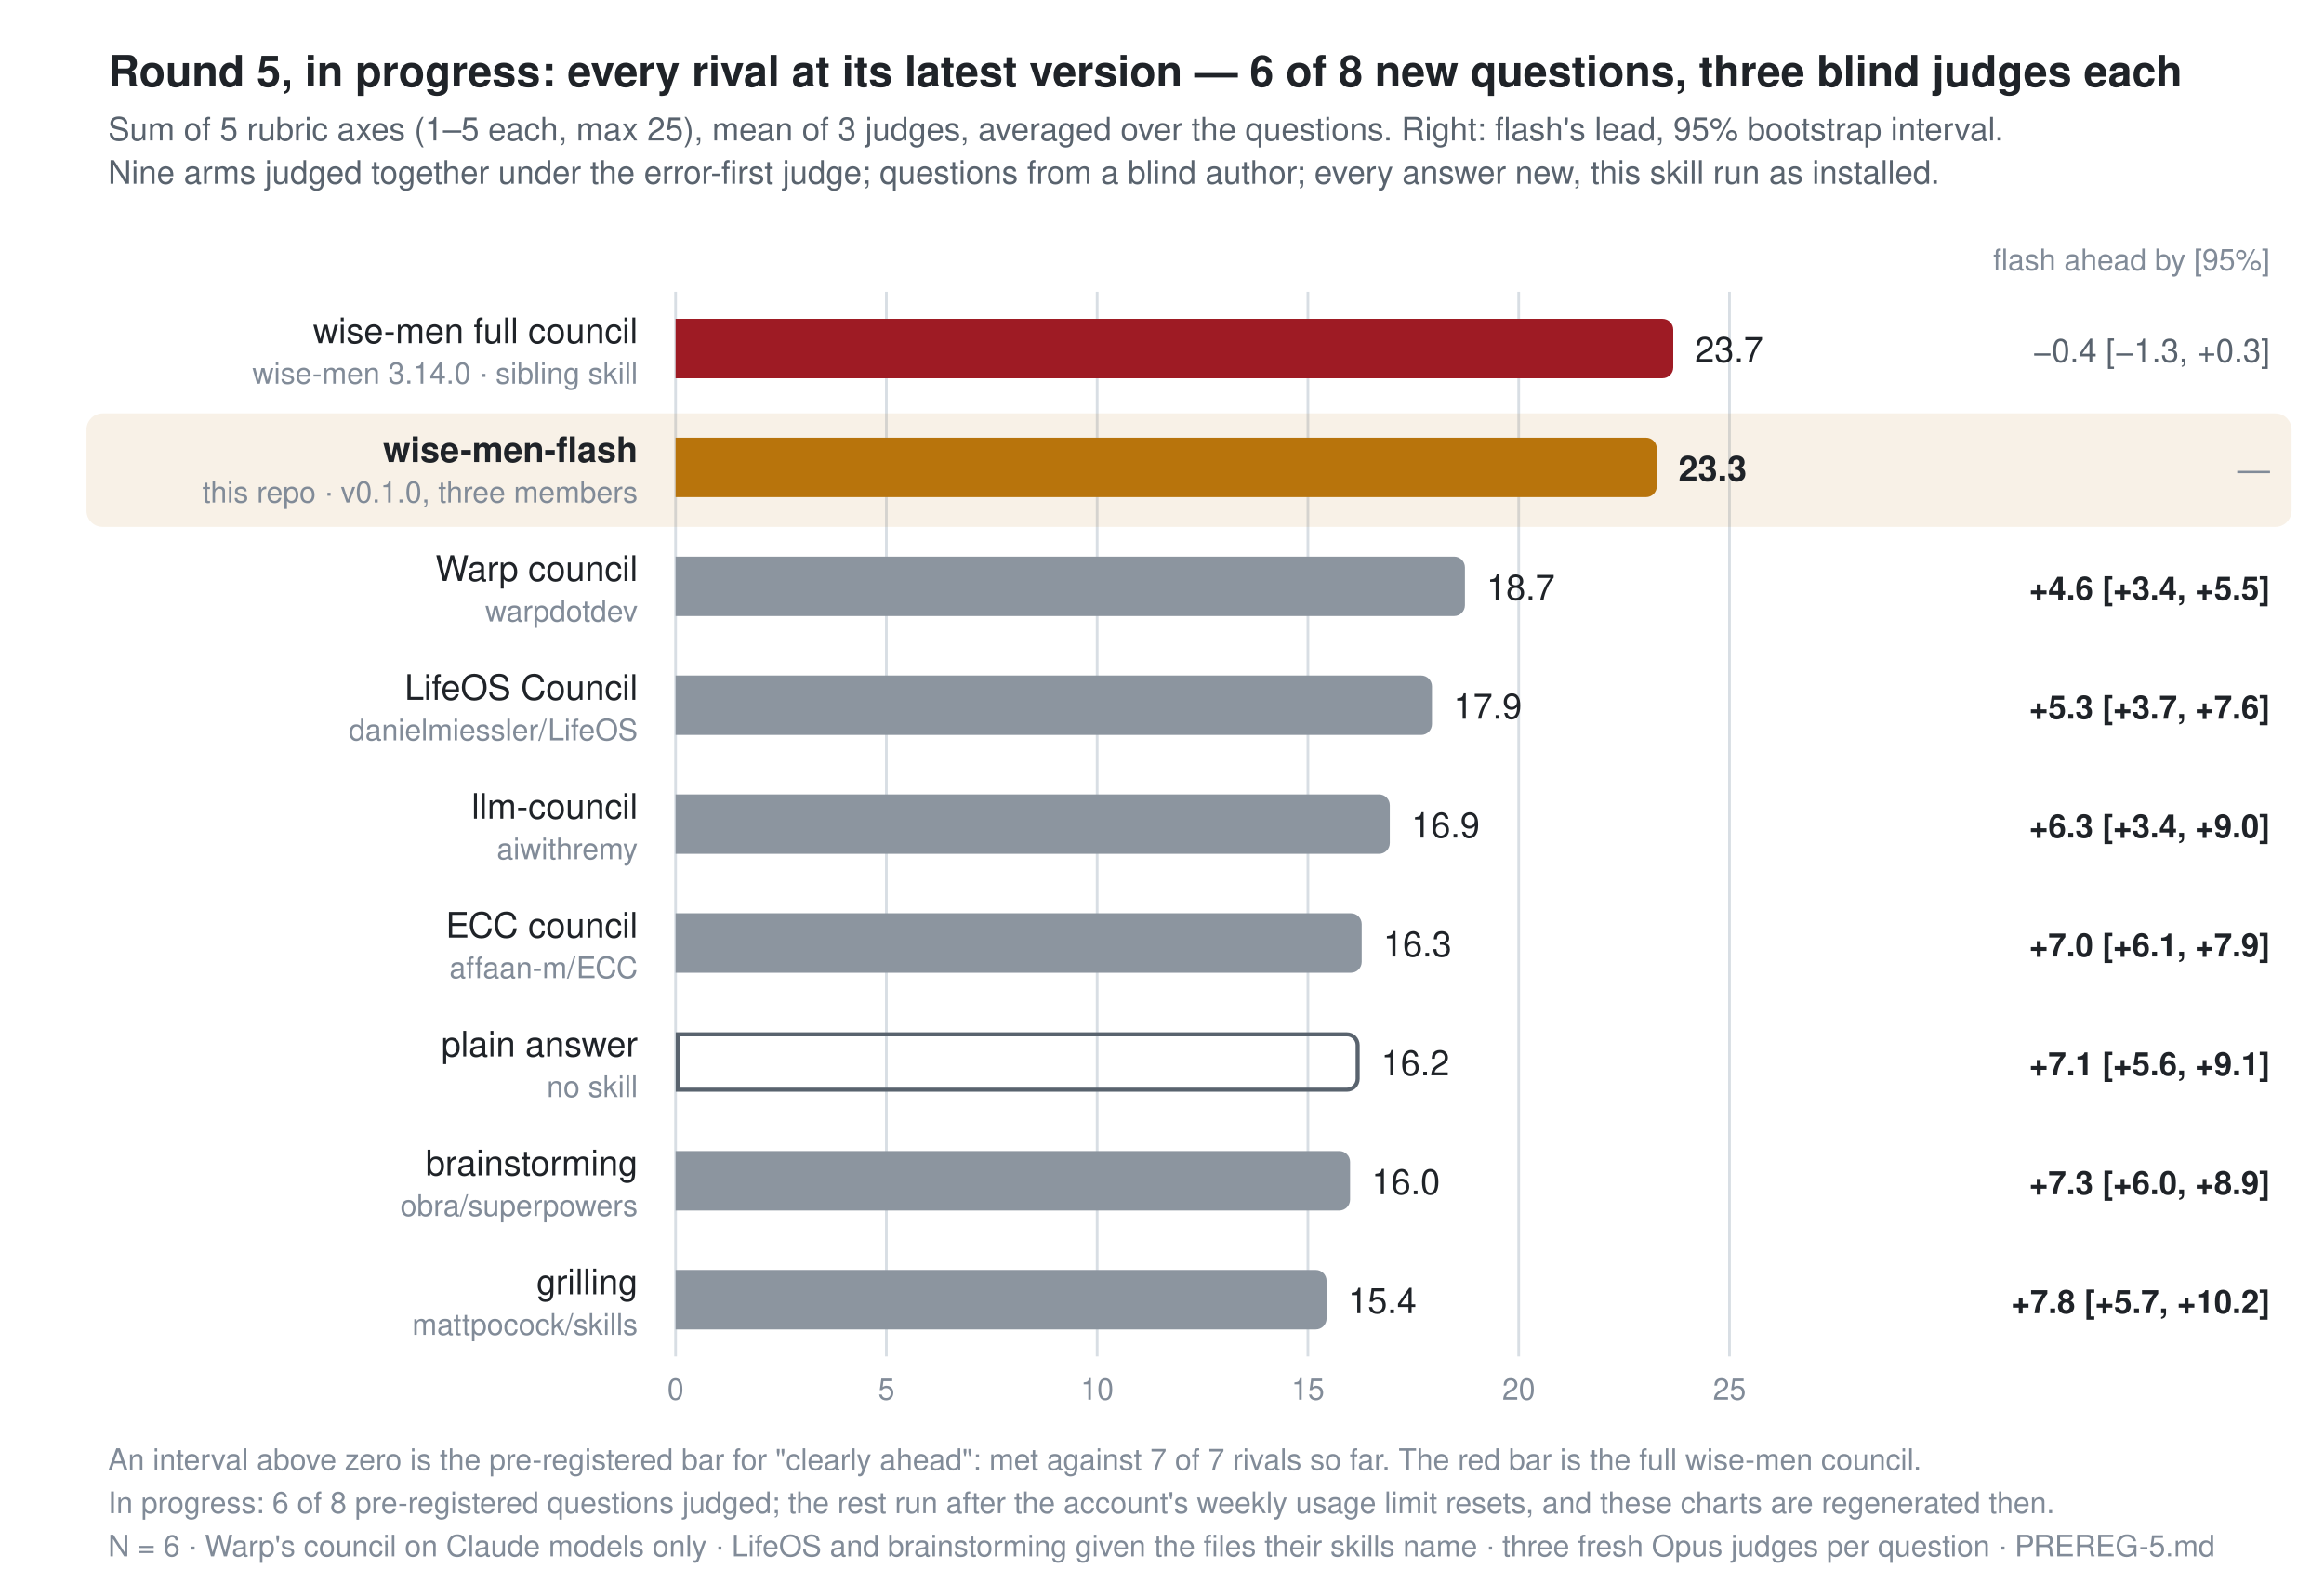
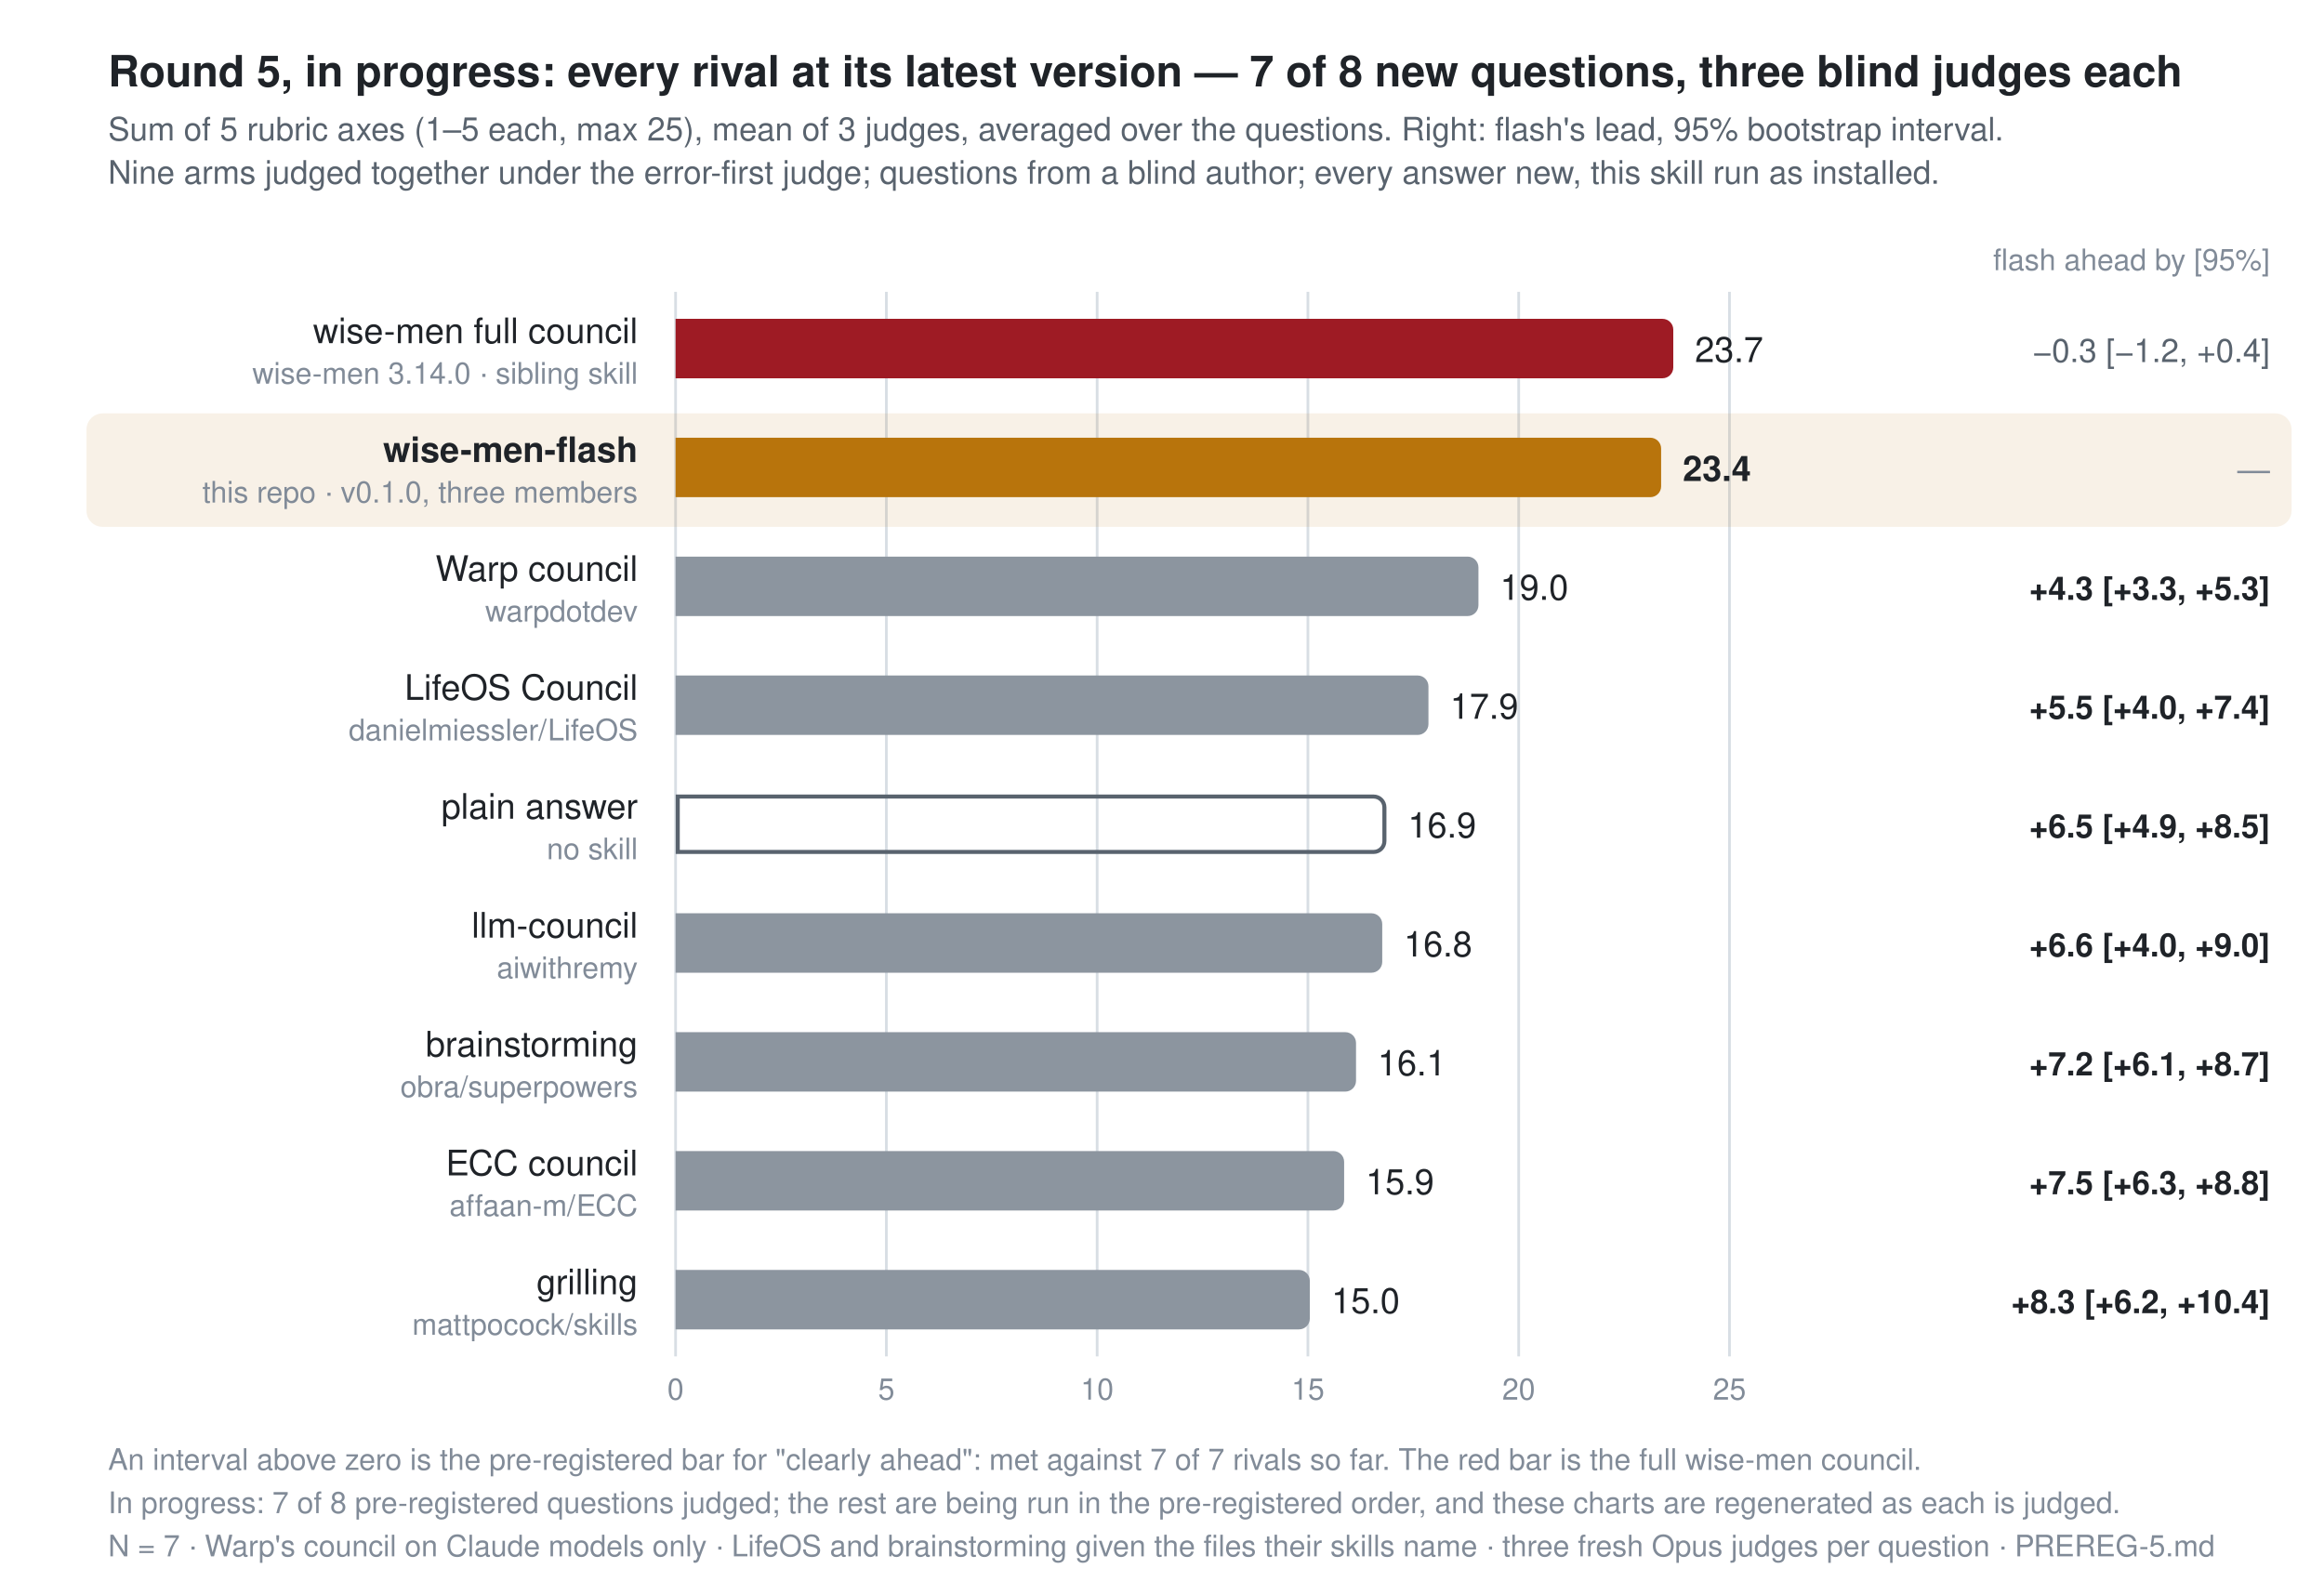
<svg xmlns="http://www.w3.org/2000/svg" viewBox="0 0 860 590" width="860" font-family="-apple-system, BlinkMacSystemFont, 'Segoe UI', Helvetica, Arial, sans-serif">
-   <text x="40" y="32" font-size="16" font-weight="600" fill="#1f2328" text-anchor="start">Round 5, in progress: every rival at its latest version — 6 of 8 new questions, three blind judges each</text>
+   <text x="40" y="32" font-size="16" font-weight="600" fill="#1f2328" text-anchor="start">Round 5, in progress: every rival at its latest version — 7 of 8 new questions, three blind judges each</text>
  <text x="40" y="52" font-size="12" font-weight="400" fill="#59636e" text-anchor="start">Sum of 5 rubric axes (1–5 each, max 25), mean of 3 judges, averaged over the questions. Right: flash's lead, 95% bootstrap interval.</text>
  <text x="40" y="68" font-size="12" font-weight="400" fill="#59636e" text-anchor="start">Nine arms judged together under the error-first judge; questions from a blind author; every answer new, this skill run as installed.</text>
  <text x="840" y="100" font-size="11" font-weight="400" fill="#818b98" text-anchor="end">flash ahead by [95%]</text>
  <line x1="250" y1="108" x2="250" y2="502" stroke="#d8dee4" stroke-width="1" />
  <text x="250" y="518" font-size="11" font-weight="400" fill="#818b98" text-anchor="middle">0</text>
  <line x1="328" y1="108" x2="328" y2="502" stroke="#d8dee4" stroke-width="1" />
  <text x="328" y="518" font-size="11" font-weight="400" fill="#818b98" text-anchor="middle">5</text>
  <line x1="406" y1="108" x2="406" y2="502" stroke="#d8dee4" stroke-width="1" />
  <text x="406" y="518" font-size="11" font-weight="400" fill="#818b98" text-anchor="middle">10</text>
  <line x1="484" y1="108" x2="484" y2="502" stroke="#d8dee4" stroke-width="1" />
  <text x="484" y="518" font-size="11" font-weight="400" fill="#818b98" text-anchor="middle">15</text>
  <line x1="562" y1="108" x2="562" y2="502" stroke="#d8dee4" stroke-width="1" />
  <text x="562" y="518" font-size="11" font-weight="400" fill="#818b98" text-anchor="middle">20</text>
  <line x1="640" y1="108" x2="640" y2="502" stroke="#d8dee4" stroke-width="1" />
  <text x="640" y="518" font-size="11" font-weight="400" fill="#818b98" text-anchor="middle">25</text>
  <text x="236" y="127" font-size="13" font-weight="500" fill="#1f2328" text-anchor="end">wise-men full council</text>
  <text x="236" y="142" font-size="11" font-weight="400" fill="#818b98" text-anchor="end">wise-men 3.14.0 · sibling skill</text>
  <path d="M250,118h365.2a4,4 0 0 1 4,4v14a4,4 0 0 1 -4,4h-365.2z" fill="#9e1b24" />
  <text x="627.2" y="134" font-size="13" font-weight="500" fill="#1f2328" text-anchor="start">23.7</text>
-   <text x="840" y="134" font-size="12" font-weight="400" fill="#59636e" text-anchor="end">−0.4  [−1.3, +0.3]</text>
+   <text x="840" y="134" font-size="12" font-weight="400" fill="#59636e" text-anchor="end">−0.3  [−1.2, +0.4]</text>
  <rect x="32" y="153" width="816" height="42" rx="6" fill="#b8740c" fill-opacity="0.10" />
  <text x="236" y="171" font-size="13" font-weight="700" fill="#1f2328" text-anchor="end">wise-men-flash</text>
  <text x="236" y="186" font-size="11" font-weight="400" fill="#818b98" text-anchor="end">this repo · v0.1.0, three members</text>
-   <path d="M250,162h359.1a4,4 0 0 1 4,4v14a4,4 0 0 1 -4,4h-359.1z" fill="#b8740c" />
-   <text x="621.1" y="178" font-size="13" font-weight="700" fill="#1f2328" text-anchor="start">23.3</text>
+   <path d="M250,162h360.7a4,4 0 0 1 4,4v14a4,4 0 0 1 -4,4h-360.7z" fill="#b8740c" />
+   <text x="622.7" y="178" font-size="13" font-weight="700" fill="#1f2328" text-anchor="start">23.4</text>
  <text x="840" y="178" font-size="12" font-weight="400" fill="#818b98" text-anchor="end">—</text>
  <text x="236" y="215" font-size="13" font-weight="500" fill="#1f2328" text-anchor="end">Warp council</text>
  <text x="236" y="230" font-size="11" font-weight="400" fill="#818b98" text-anchor="end">warpdotdev</text>
-   <path d="M250,206h288.1a4,4 0 0 1 4,4v14a4,4 0 0 1 -4,4h-288.1z" fill="#8c959f" />
-   <text x="550.1" y="222" font-size="13" font-weight="500" fill="#1f2328" text-anchor="start">18.7</text>
-   <text x="840" y="222" font-size="12" font-weight="600" fill="#1f2328" text-anchor="end">+4.6  [+3.4, +5.5]</text>
+   <path d="M250,206h293.1a4,4 0 0 1 4,4v14a4,4 0 0 1 -4,4h-293.1z" fill="#8c959f" />
+   <text x="555.1" y="222" font-size="13" font-weight="500" fill="#1f2328" text-anchor="start">19.0</text>
+   <text x="840" y="222" font-size="12" font-weight="600" fill="#1f2328" text-anchor="end">+4.3  [+3.3, +5.3]</text>
  <text x="236" y="259" font-size="13" font-weight="500" fill="#1f2328" text-anchor="end">LifeOS Council</text>
  <text x="236" y="274" font-size="11" font-weight="400" fill="#818b98" text-anchor="end">danielmiessler/LifeOS</text>
-   <path d="M250,250h275.9a4,4 0 0 1 4,4v14a4,4 0 0 1 -4,4h-275.9z" fill="#8c959f" />
-   <text x="537.9" y="266" font-size="13" font-weight="500" fill="#1f2328" text-anchor="start">17.9</text>
-   <text x="840" y="266" font-size="12" font-weight="600" fill="#1f2328" text-anchor="end">+5.3  [+3.7, +7.6]</text>
-   <text x="236" y="303" font-size="13" font-weight="500" fill="#1f2328" text-anchor="end">llm-council</text>
-   <text x="236" y="318" font-size="11" font-weight="400" fill="#818b98" text-anchor="end">aiwithremy</text>
-   <path d="M250,294h260.3a4,4 0 0 1 4,4v14a4,4 0 0 1 -4,4h-260.3z" fill="#8c959f" />
-   <text x="522.3" y="310" font-size="13" font-weight="500" fill="#1f2328" text-anchor="start">16.9</text>
-   <text x="840" y="310" font-size="12" font-weight="600" fill="#1f2328" text-anchor="end">+6.3  [+3.4, +9.0]</text>
-   <text x="236" y="347" font-size="13" font-weight="500" fill="#1f2328" text-anchor="end">ECC council</text>
-   <text x="236" y="362" font-size="11" font-weight="400" fill="#818b98" text-anchor="end">affaan-m/ECC</text>
-   <path d="M250,338h249.9a4,4 0 0 1 4,4v14a4,4 0 0 1 -4,4h-249.9z" fill="#8c959f" />
-   <text x="511.9" y="354" font-size="13" font-weight="500" fill="#1f2328" text-anchor="start">16.3</text>
-   <text x="840" y="354" font-size="12" font-weight="600" fill="#1f2328" text-anchor="end">+7.0  [+6.1, +7.9]</text>
-   <text x="236" y="391" font-size="13" font-weight="500" fill="#1f2328" text-anchor="end">plain answer</text>
-   <text x="236" y="406" font-size="11" font-weight="400" fill="#818b98" text-anchor="end">no skill</text>
-   <path d="M250.8,382.8h247.6a4,4 0 0 1 4,4v12.5a4,4 0 0 1 -4,4h-247.6z" fill="none" stroke="#59636e" stroke-width="1.5" />
-   <text x="511.1" y="398" font-size="13" font-weight="500" fill="#1f2328" text-anchor="start">16.2</text>
-   <text x="840" y="398" font-size="12" font-weight="600" fill="#1f2328" text-anchor="end">+7.1  [+5.6, +9.1]</text>
-   <text x="236" y="435" font-size="13" font-weight="500" fill="#1f2328" text-anchor="end">brainstorming</text>
-   <text x="236" y="450" font-size="11" font-weight="400" fill="#818b98" text-anchor="end">obra/superpowers</text>
-   <path d="M250,426h245.6a4,4 0 0 1 4,4v14a4,4 0 0 1 -4,4h-245.6z" fill="#8c959f" />
-   <text x="507.6" y="442" font-size="13" font-weight="500" fill="#1f2328" text-anchor="start">16.0</text>
-   <text x="840" y="442" font-size="12" font-weight="600" fill="#1f2328" text-anchor="end">+7.3  [+6.0, +8.9]</text>
+   <path d="M250,250h274.6a4,4 0 0 1 4,4v14a4,4 0 0 1 -4,4h-274.6z" fill="#8c959f" />
+   <text x="536.6" y="266" font-size="13" font-weight="500" fill="#1f2328" text-anchor="start">17.9</text>
+   <text x="840" y="266" font-size="12" font-weight="600" fill="#1f2328" text-anchor="end">+5.5  [+4.0, +7.4]</text>
+   <text x="236" y="303" font-size="13" font-weight="500" fill="#1f2328" text-anchor="end">plain answer</text>
+   <text x="236" y="318" font-size="11" font-weight="400" fill="#818b98" text-anchor="end">no skill</text>
+   <path d="M250.8,294.8h257.5a4,4 0 0 1 4,4v12.5a4,4 0 0 1 -4,4h-257.5z" fill="none" stroke="#59636e" stroke-width="1.5" />
+   <text x="521" y="310" font-size="13" font-weight="500" fill="#1f2328" text-anchor="start">16.9</text>
+   <text x="840" y="310" font-size="12" font-weight="600" fill="#1f2328" text-anchor="end">+6.5  [+4.9, +8.5]</text>
+   <text x="236" y="347" font-size="13" font-weight="500" fill="#1f2328" text-anchor="end">llm-council</text>
+   <text x="236" y="362" font-size="11" font-weight="400" fill="#818b98" text-anchor="end">aiwithremy</text>
+   <path d="M250,338h257.5a4,4 0 0 1 4,4v14a4,4 0 0 1 -4,4h-257.5z" fill="#8c959f" />
+   <text x="519.5" y="354" font-size="13" font-weight="500" fill="#1f2328" text-anchor="start">16.8</text>
+   <text x="840" y="354" font-size="12" font-weight="600" fill="#1f2328" text-anchor="end">+6.6  [+4.0, +9.0]</text>
+   <text x="236" y="391" font-size="13" font-weight="500" fill="#1f2328" text-anchor="end">brainstorming</text>
+   <text x="236" y="406" font-size="11" font-weight="400" fill="#818b98" text-anchor="end">obra/superpowers</text>
+   <path d="M250,382h247.8a4,4 0 0 1 4,4v14a4,4 0 0 1 -4,4h-247.8z" fill="#8c959f" />
+   <text x="509.8" y="398" font-size="13" font-weight="500" fill="#1f2328" text-anchor="start">16.1</text>
+   <text x="840" y="398" font-size="12" font-weight="600" fill="#1f2328" text-anchor="end">+7.2  [+6.1, +8.7]</text>
+   <text x="236" y="435" font-size="13" font-weight="500" fill="#1f2328" text-anchor="end">ECC council</text>
+   <text x="236" y="450" font-size="11" font-weight="400" fill="#818b98" text-anchor="end">affaan-m/ECC</text>
+   <path d="M250,426h243.4a4,4 0 0 1 4,4v14a4,4 0 0 1 -4,4h-243.4z" fill="#8c959f" />
+   <text x="505.4" y="442" font-size="13" font-weight="500" fill="#1f2328" text-anchor="start">15.9</text>
+   <text x="840" y="442" font-size="12" font-weight="600" fill="#1f2328" text-anchor="end">+7.5  [+6.3, +8.8]</text>
  <text x="236" y="479" font-size="13" font-weight="500" fill="#1f2328" text-anchor="end">grilling</text>
  <text x="236" y="494" font-size="11" font-weight="400" fill="#818b98" text-anchor="end">mattpocock/skills</text>
-   <path d="M250,470h236.9a4,4 0 0 1 4,4v14a4,4 0 0 1 -4,4h-236.9z" fill="#8c959f" />
-   <text x="498.9" y="486" font-size="13" font-weight="500" fill="#1f2328" text-anchor="start">15.4</text>
-   <text x="840" y="486" font-size="12" font-weight="600" fill="#1f2328" text-anchor="end">+7.8  [+5.7, +10.2]</text>
+   <path d="M250,470h230.7a4,4 0 0 1 4,4v14a4,4 0 0 1 -4,4h-230.7z" fill="#8c959f" />
+   <text x="492.7" y="486" font-size="13" font-weight="500" fill="#1f2328" text-anchor="start">15.0</text>
+   <text x="840" y="486" font-size="12" font-weight="600" fill="#1f2328" text-anchor="end">+8.3  [+6.2, +10.4]</text>
  <text x="40" y="544" font-size="11" font-weight="400" fill="#818b98" text-anchor="start">An interval above zero is the pre-registered bar for "clearly ahead": met against 7 of 7 rivals so far. The red bar is the full wise-men council.</text>
-   <text x="40" y="560" font-size="11" font-weight="400" fill="#818b98" text-anchor="start">In progress: 6 of 8 pre-registered questions judged; the rest run after the account's weekly usage limit resets, and these charts are regenerated then.</text>
-   <text x="40" y="576" font-size="11" font-weight="400" fill="#818b98" text-anchor="start">N = 6 · Warp's council on Claude models only · LifeOS and brainstorming given the files their skills name · three fresh Opus judges per question · PREREG-5.md</text>
+   <text x="40" y="560" font-size="11" font-weight="400" fill="#818b98" text-anchor="start">In progress: 7 of 8 pre-registered questions judged; the rest are being run in the pre-registered order, and these charts are regenerated as each is judged.</text>
+   <text x="40" y="576" font-size="11" font-weight="400" fill="#818b98" text-anchor="start">N = 7 · Warp's council on Claude models only · LifeOS and brainstorming given the files their skills name · three fresh Opus judges per question · PREREG-5.md</text>
</svg>
